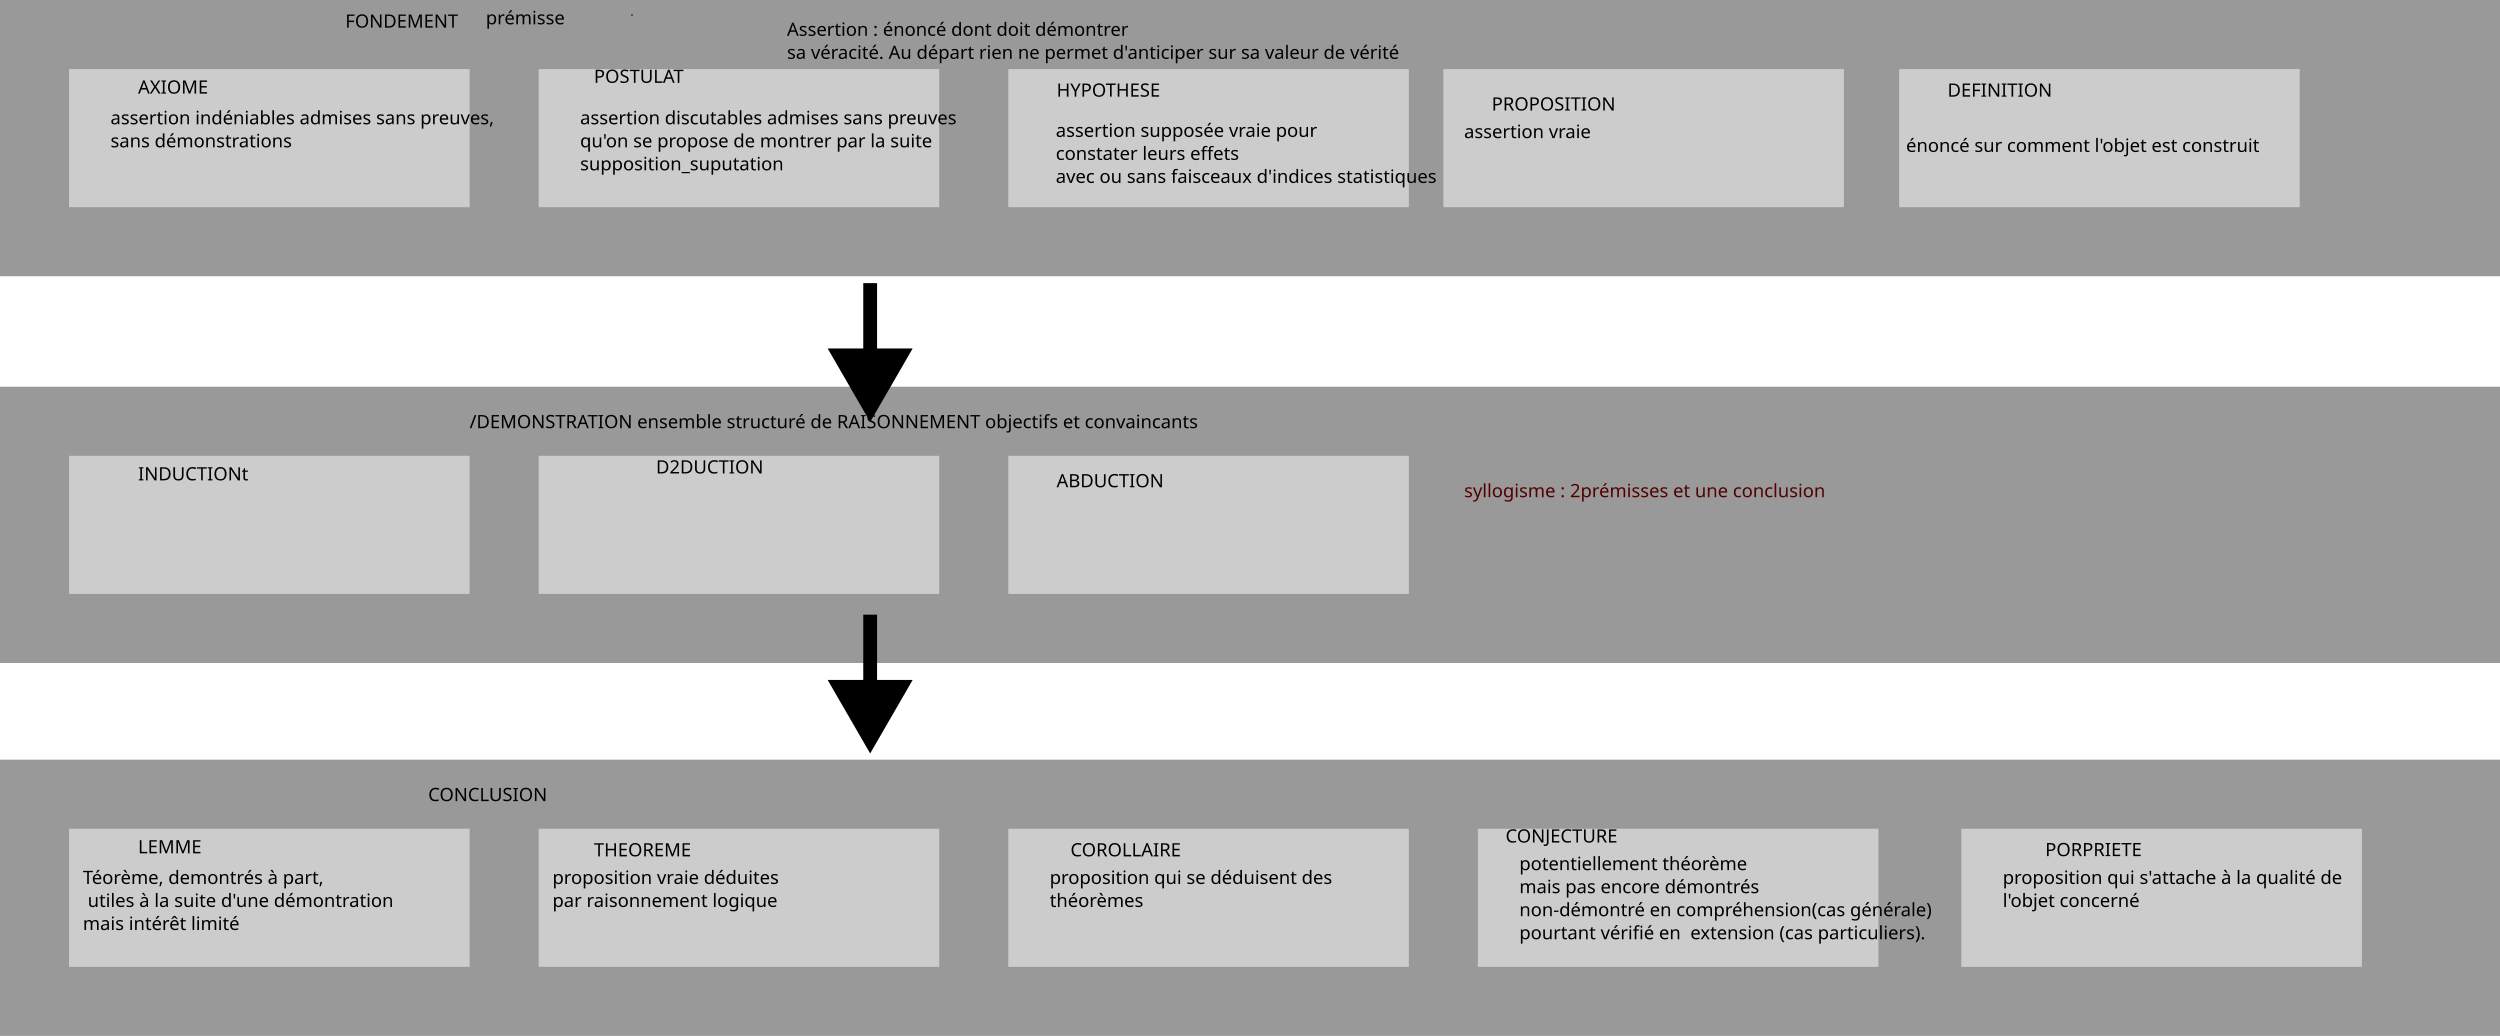
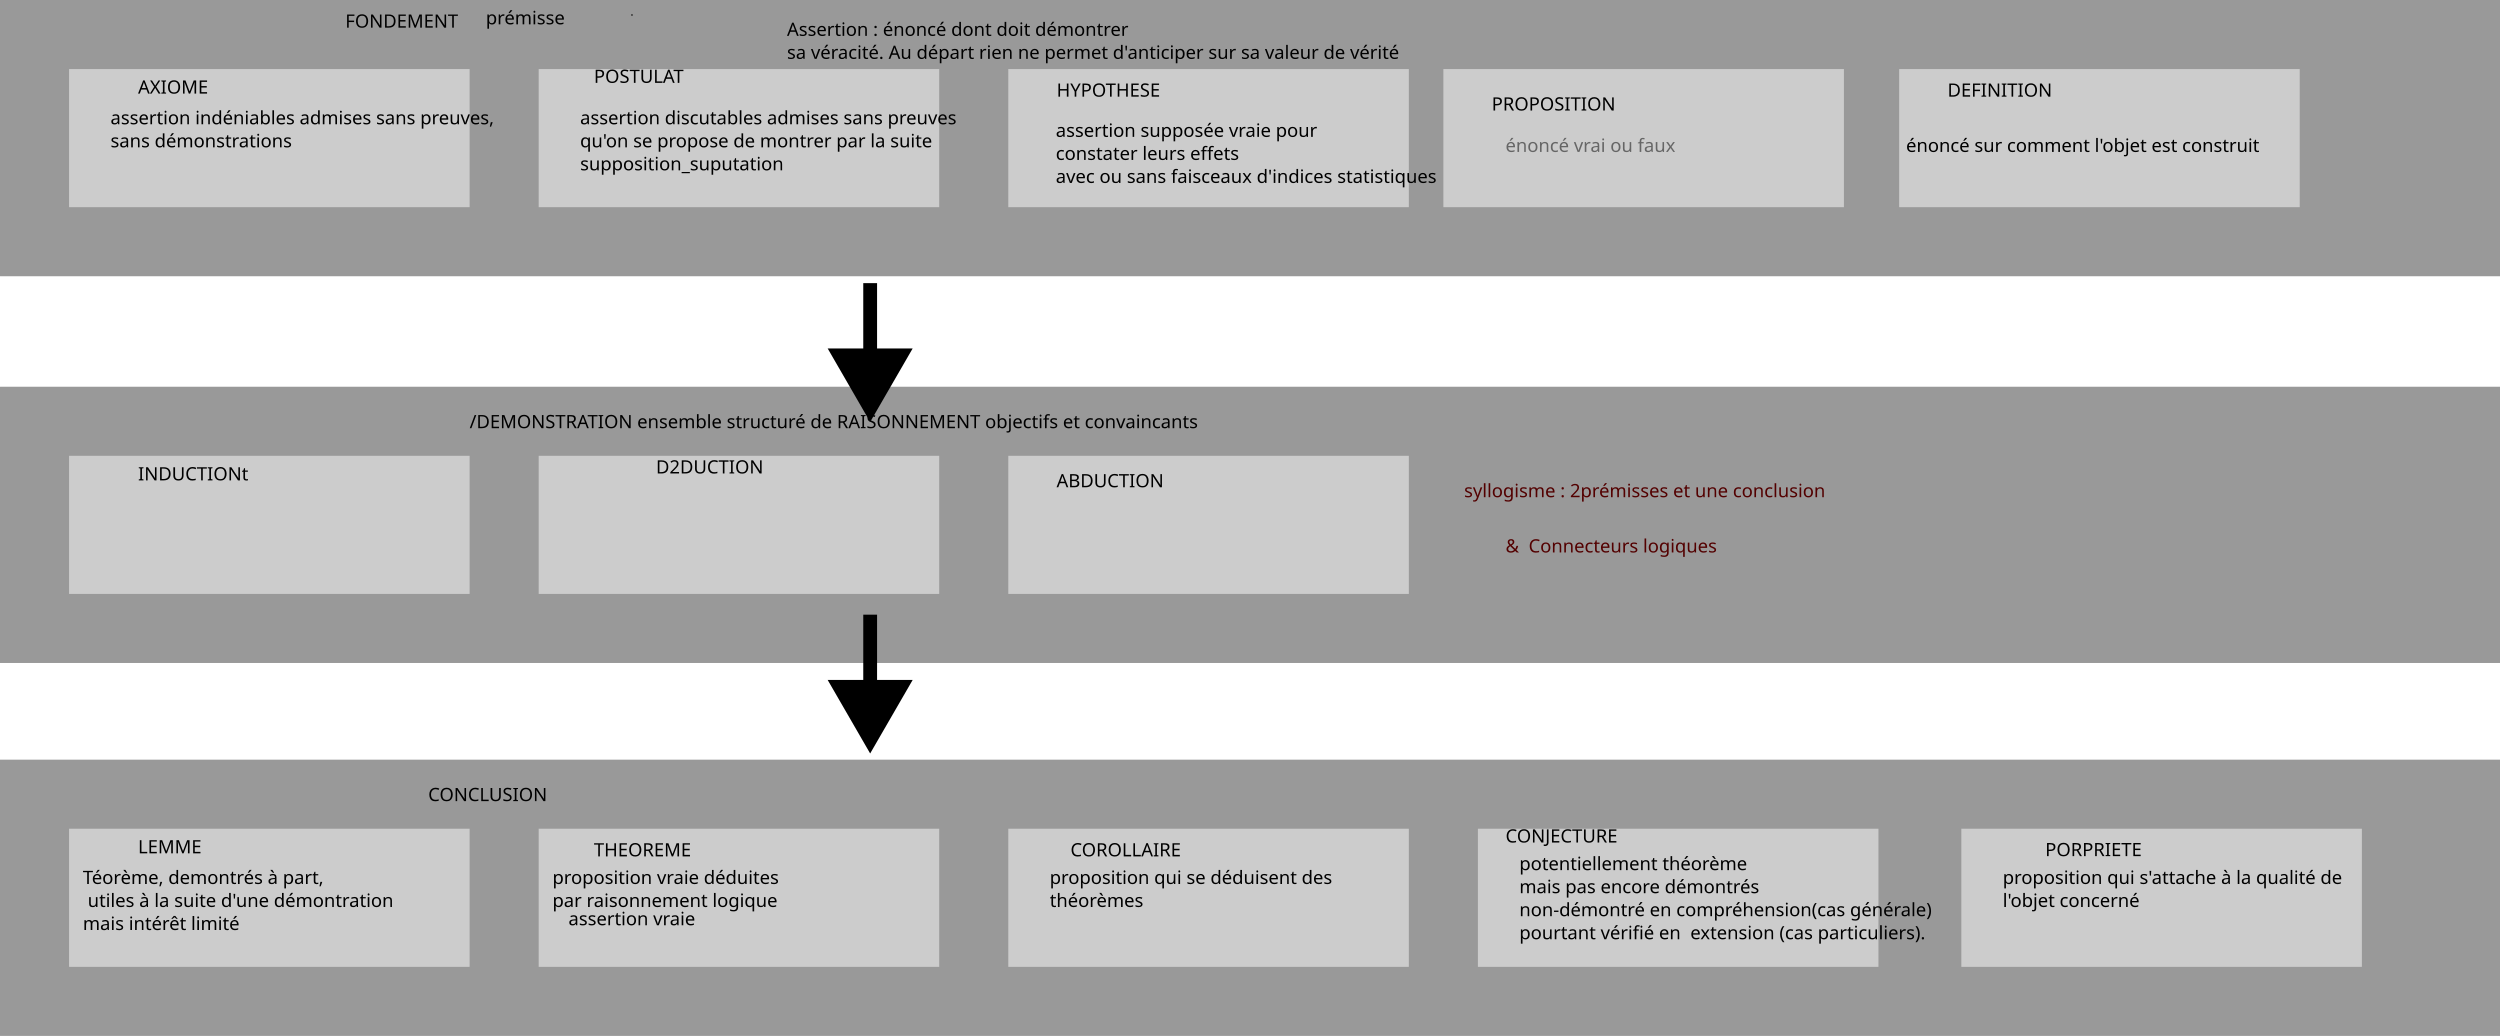
<svg xmlns="http://www.w3.org/2000/svg" width="478.896mm" height="198.438mm" viewBox="0 0 478.896 198.438" version="1.1" id="svg5" xml:space="preserve">
  <defs id="defs2">
    <marker style="overflow:visible" id="TriangleStart" refX="0" refY="0" orient="auto-start-reverse" markerWidth="5.324" markerHeight="6.155" viewBox="0 0 5.324 6.155" preserveAspectRatio="xMidYMid">
      <path transform="scale(0.5)" style="fill:context-stroke;fill-rule:evenodd;stroke:context-stroke;stroke-width:1pt" d="M 5.77,0 -2.88,5 V -5 Z" id="path135" />
    </marker>
    <rect x="-60" y="890" width="190" height="80" id="rect1215" />
    <marker style="overflow:visible" id="TriangleStart-8" refX="0" refY="0" orient="auto-start-reverse" markerWidth="5.324" markerHeight="6.155" viewBox="0 0 5.324 6.155" preserveAspectRatio="xMidYMid">
      <path transform="scale(0.5)" style="fill:context-stroke;fill-rule:evenodd;stroke:context-stroke;stroke-width:1pt" d="M 5.77,0 -2.88,5 V -5 Z" id="path135-1" />
    </marker>
  </defs>
  <g id="layer1" transform="translate(-7.9375,-76.72916)">
    <rect style="fill:#999999;stroke-width:1.407;stroke-linecap:square;stroke-linejoin:round;stroke-miterlimit:1.3" id="rect237" width="478.896" height="52.917" x="7.938" y="76.729" />
    <rect style="fill:#cccccc;stroke-width:0.224;stroke-linecap:square;stroke-linejoin:round;stroke-miterlimit:1.3" id="rect343" width="76.729" height="26.458" x="21.167" y="89.958" />
    <rect style="fill:#cccccc;stroke-width:0.224;stroke-linecap:square;stroke-linejoin:round;stroke-miterlimit:1.3" id="rect343-4" width="76.729" height="26.458" x="111.125" y="89.958" />
    <rect style="fill:#cccccc;stroke-width:0.224;stroke-linecap:square;stroke-linejoin:round;stroke-miterlimit:1.3" id="rect343-4-4" width="76.729" height="26.458" x="201.083" y="89.958" />
    <rect style="fill:#cccccc;stroke-width:0.224;stroke-linecap:square;stroke-linejoin:round;stroke-miterlimit:1.3" id="rect343-4-4-8" width="76.729" height="26.458" x="284.427" y="89.958" />
    <rect style="fill:#cccccc;stroke-width:0.224;stroke-linecap:square;stroke-linejoin:round;stroke-miterlimit:1.3" id="rect343-4-4-8-6" width="76.729" height="26.458" x="371.74" y="89.958" />
    <text xml:space="preserve" style="font-style:normal;font-variant:normal;font-weight:normal;font-stretch:normal;font-size:3.528px;font-family:Calibri;-inkscape-font-specification:'Calibri, Normal';font-variant-ligatures:normal;font-variant-caps:normal;font-variant-numeric:normal;font-variant-east-asian:normal;fill:#000000;stroke-width:0.265;stroke-linecap:square;stroke-linejoin:round;stroke-miterlimit:1.3" x="34.379" y="94.666" id="text503">
      <tspan id="tspan501" style="font-style:normal;font-variant:normal;font-weight:normal;font-stretch:normal;font-size:3.528px;font-family:Calibri;-inkscape-font-specification:'Calibri, Normal';font-variant-ligatures:normal;font-variant-caps:normal;font-variant-numeric:normal;font-variant-east-asian:normal;fill:#000000;stroke-width:0.265" x="34.379" y="94.666">AXIOME</tspan>
    </text>
    <rect style="fill:#999999;stroke-width:1.407;stroke-linecap:square;stroke-linejoin:round;stroke-miterlimit:1.3" id="rect237-9" width="478.896" height="52.917" x="7.938" y="150.812" />
    <rect style="fill:#cccccc;stroke-width:0.224;stroke-linecap:square;stroke-linejoin:round;stroke-miterlimit:1.3" id="rect343-8" width="76.729" height="26.458" x="21.167" y="164.042" />
    <rect style="fill:#cccccc;stroke-width:0.224;stroke-linecap:square;stroke-linejoin:round;stroke-miterlimit:1.3" id="rect343-4-7" width="76.729" height="26.458" x="111.125" y="164.042" />
    <text xml:space="preserve" style="font-style:normal;font-variant:normal;font-weight:normal;font-stretch:normal;font-size:3.528px;font-family:Calibri;-inkscape-font-specification:'Calibri, Normal';font-variant-ligatures:normal;font-variant-caps:normal;font-variant-numeric:normal;font-variant-east-asian:normal;fill:#000000;stroke-width:0.265;stroke-linecap:square;stroke-linejoin:round;stroke-miterlimit:1.3" x="133.597" y="167.426" id="text503-9-1">
      <tspan id="tspan501-9-7" style="font-style:normal;font-variant:normal;font-weight:normal;font-stretch:normal;font-size:3.528px;font-family:Calibri;-inkscape-font-specification:'Calibri, Normal';font-variant-ligatures:normal;font-variant-caps:normal;font-variant-numeric:normal;font-variant-east-asian:normal;fill:#000000;stroke-width:0.265" x="133.597" y="167.426" dy="0 0 0.079">D2DUCTION</tspan>
    </text>
    <rect style="fill:#cccccc;stroke-width:0.224;stroke-linecap:square;stroke-linejoin:round;stroke-miterlimit:1.3" id="rect343-4-4-3" width="76.729" height="26.458" x="201.083" y="164.042" />
    <text xml:space="preserve" style="font-style:normal;font-variant:normal;font-weight:normal;font-stretch:normal;font-size:3.528px;font-family:Calibri;-inkscape-font-specification:'Calibri, Normal';font-variant-ligatures:normal;font-variant-caps:normal;font-variant-numeric:normal;font-variant-east-asian:normal;fill:#000000;stroke-width:0.265;stroke-linecap:square;stroke-linejoin:round;stroke-miterlimit:1.3" x="210.327" y="170.072" id="text503-9-1-4">
      <tspan id="tspan501-9-7-3" style="font-style:normal;font-variant:normal;font-weight:normal;font-stretch:normal;font-size:3.528px;font-family:Calibri;-inkscape-font-specification:'Calibri, Normal';font-variant-ligatures:normal;font-variant-caps:normal;font-variant-numeric:normal;font-variant-east-asian:normal;fill:#000000;stroke-width:0.265" x="210.327" y="170.072" dy="0 0 0.079">ABDUCTION</tspan>
    </text>
    <text xml:space="preserve" style="font-style:normal;font-variant:normal;font-weight:normal;font-stretch:normal;font-size:3.528px;font-family:Calibri;-inkscape-font-specification:'Calibri, Normal';font-variant-ligatures:normal;font-variant-caps:normal;font-variant-numeric:normal;font-variant-east-asian:normal;fill:#000000;stroke-width:0.265;stroke-linecap:square;stroke-linejoin:round;stroke-miterlimit:1.3" x="34.379" y="168.749" id="text503-9">
      <tspan id="tspan501-9" style="font-style:normal;font-variant:normal;font-weight:normal;font-stretch:normal;font-size:3.528px;font-family:Calibri;-inkscape-font-specification:'Calibri, Normal';font-variant-ligatures:normal;font-variant-caps:normal;font-variant-numeric:normal;font-variant-east-asian:normal;fill:#000000;stroke-width:0.265" x="34.379" y="168.749">INDUCTIONt</tspan>
    </text>
    <rect style="fill:#999999;stroke-width:1.407;stroke-linecap:square;stroke-linejoin:round;stroke-miterlimit:1.3" id="rect237-9-7" width="478.896" height="52.917" x="7.938" y="222.25" />
    <rect style="fill:#cccccc;stroke-width:0.224;stroke-linecap:square;stroke-linejoin:round;stroke-miterlimit:1.3" id="rect343-8-2" width="76.729" height="26.458" x="21.167" y="235.479" />
    <rect style="fill:#cccccc;stroke-width:0.224;stroke-linecap:square;stroke-linejoin:round;stroke-miterlimit:1.3" id="rect343-4-7-0" width="76.729" height="26.458" x="111.125" y="235.479" />
    <rect style="fill:#cccccc;stroke-width:0.224;stroke-linecap:square;stroke-linejoin:round;stroke-miterlimit:1.3" id="rect343-4-4-3-8" width="76.729" height="26.458" x="201.083" y="235.479" />
    <rect style="fill:#cccccc;stroke-width:0.224;stroke-linecap:square;stroke-linejoin:round;stroke-miterlimit:1.3" id="rect343-4-4-3-8-9" width="76.729" height="26.458" x="291.042" y="235.479" />
    <rect style="fill:#cccccc;stroke-width:0.224;stroke-linecap:square;stroke-linejoin:round;stroke-miterlimit:1.3" id="rect343-4-4-3-8-9-3" width="76.729" height="26.458" x="383.646" y="235.479" />
    <text xml:space="preserve" style="font-style:normal;font-variant:normal;font-weight:normal;font-stretch:normal;font-size:3.528px;font-family:Calibri;-inkscape-font-specification:'Calibri, Normal';font-variant-ligatures:normal;font-variant-caps:normal;font-variant-numeric:normal;font-variant-east-asian:normal;fill:#000000;stroke-width:0.265;stroke-linecap:square;stroke-linejoin:round;stroke-miterlimit:1.3" x="34.379" y="240.187" id="text503-9-9">
      <tspan id="tspan501-9-2" style="font-style:normal;font-variant:normal;font-weight:normal;font-stretch:normal;font-size:3.528px;font-family:Calibri;-inkscape-font-specification:'Calibri, Normal';font-variant-ligatures:normal;font-variant-caps:normal;font-variant-numeric:normal;font-variant-east-asian:normal;fill:#000000;stroke-width:0.265" x="34.379" y="240.187">LEMME</tspan>
    </text>
    <text xml:space="preserve" style="font-style:normal;font-variant:normal;font-weight:normal;font-stretch:normal;font-size:3.528px;font-family:Calibri;-inkscape-font-specification:'Calibri, Normal';font-variant-ligatures:normal;font-variant-caps:normal;font-variant-numeric:normal;font-variant-east-asian:normal;fill:#000000;stroke-width:0.265;stroke-linecap:square;stroke-linejoin:round;stroke-miterlimit:1.3" x="121.708" y="92.604" id="text747">
      <tspan id="tspan745" style="stroke-width:0.265" x="121.708" y="92.604">POSTULAT</tspan>
    </text>
    <text xml:space="preserve" style="font-style:normal;font-variant:normal;font-weight:normal;font-stretch:normal;font-size:3.528px;font-family:Calibri;-inkscape-font-specification:'Calibri, Normal';font-variant-ligatures:normal;font-variant-caps:normal;font-variant-numeric:normal;font-variant-east-asian:normal;fill:#000000;stroke-width:0.265;stroke-linecap:square;stroke-linejoin:round;stroke-miterlimit:1.3" x="210.344" y="95.25" id="text751">
      <tspan id="tspan749" style="stroke-width:0.265" x="210.344" y="95.25">HYPOTHESE</tspan>
    </text>
    <text xml:space="preserve" style="font-style:normal;font-variant:normal;font-weight:normal;font-stretch:normal;font-size:3.528px;font-family:Calibri;-inkscape-font-specification:'Calibri, Normal';font-variant-ligatures:normal;font-variant-caps:normal;font-variant-numeric:normal;font-variant-east-asian:normal;fill:#000000;stroke-width:0.265;stroke-linecap:square;stroke-linejoin:round;stroke-miterlimit:1.3" x="121.708" y="240.771" id="text755">
      <tspan id="tspan753" style="stroke-width:0.265" x="121.708" y="240.771">THEOREME</tspan>
    </text>
    <text xml:space="preserve" style="font-style:normal;font-variant:normal;font-weight:normal;font-stretch:normal;font-size:3.528px;font-family:Calibri;-inkscape-font-specification:'Calibri, Normal';font-variant-ligatures:normal;font-variant-caps:normal;font-variant-numeric:normal;font-variant-east-asian:normal;fill:#000000;stroke-width:0.265;stroke-linecap:square;stroke-linejoin:round;stroke-miterlimit:1.3" x="212.99" y="240.771" id="text759">
      <tspan id="tspan757" style="stroke-width:0.265" x="212.99" y="240.771">COROLLAIRE</tspan>
    </text>
    <text xml:space="preserve" style="font-style:normal;font-variant:normal;font-weight:normal;font-stretch:normal;font-size:3.528px;font-family:Calibri;-inkscape-font-specification:'Calibri, Normal';font-variant-ligatures:normal;font-variant-caps:normal;font-variant-numeric:normal;font-variant-east-asian:normal;fill:#000000;stroke-width:0.265;stroke-linecap:square;stroke-linejoin:round;stroke-miterlimit:1.3" x="296.333" y="238.125" id="text763">
      <tspan id="tspan761" style="stroke-width:0.265" x="296.333" y="238.125">CONJECTURE</tspan>
    </text>
    <text xml:space="preserve" style="font-style:normal;font-variant:normal;font-weight:normal;font-stretch:normal;font-size:3.528px;font-family:Calibri;-inkscape-font-specification:'Calibri, Normal';font-variant-ligatures:normal;font-variant-caps:normal;font-variant-numeric:normal;font-variant-east-asian:normal;fill:#000000;stroke-width:0.265;stroke-linecap:square;stroke-linejoin:round;stroke-miterlimit:1.3" x="399.717" y="240.738" id="text767">
      <tspan id="tspan765" style="stroke-width:0.265" x="399.717" y="240.738">PORPRIETE</tspan>
    </text>
    <text xml:space="preserve" style="font-style:normal;font-variant:normal;font-weight:normal;font-stretch:normal;font-size:3.528px;font-family:Calibri;-inkscape-font-specification:'Calibri, Normal';font-variant-ligatures:normal;font-variant-caps:normal;font-variant-numeric:normal;font-variant-east-asian:normal;fill:#000000;stroke-width:0.265;stroke-linecap:square;stroke-linejoin:round;stroke-miterlimit:1.3" x="74.083" y="82.021" id="text771">
      <tspan id="tspan769" style="stroke-width:0.265" x="74.083" y="82.021">FONDEMENT</tspan>
    </text>
    <text xml:space="preserve" style="font-style:normal;font-variant:normal;font-weight:normal;font-stretch:normal;font-size:3.528px;font-family:Calibri;-inkscape-font-specification:'Calibri, Normal';font-variant-ligatures:normal;font-variant-caps:normal;font-variant-numeric:normal;font-variant-east-asian:normal;fill:#000000;stroke-width:0.265;stroke-linecap:square;stroke-linejoin:round;stroke-miterlimit:1.3" x="97.896" y="158.75" id="text775">
      <tspan id="tspan773" style="stroke-width:0.265" x="97.896" y="158.75">/DEMONSTRATION ensemble structuré de RAISONNEMENT objectifs et convaincants</tspan>
    </text>
    <text xml:space="preserve" style="font-style:normal;font-variant:normal;font-weight:normal;font-stretch:normal;font-size:3.528px;font-family:Calibri;-inkscape-font-specification:'Calibri, Normal';font-variant-ligatures:normal;font-variant-caps:normal;font-variant-numeric:normal;font-variant-east-asian:normal;fill:#000000;stroke-width:0.265;stroke-linecap:square;stroke-linejoin:round;stroke-miterlimit:1.3" x="89.958" y="230.188" id="text779">
      <tspan id="tspan777" style="stroke-width:0.265" x="89.958" y="230.188">CONCLUSION</tspan>
    </text>
    <text xml:space="preserve" style="font-style:normal;font-variant:normal;font-weight:normal;font-stretch:normal;font-size:3.528px;font-family:Calibri;-inkscape-font-specification:'Calibri, Normal';font-variant-ligatures:normal;font-variant-caps:normal;font-variant-numeric:normal;font-variant-east-asian:normal;fill:#000000;stroke-width:0.265;stroke-linecap:square;stroke-linejoin:round;stroke-miterlimit:1.3" x="29.104" y="100.542" id="text783">
      <tspan id="tspan781" style="stroke-width:0.265" x="29.104" y="100.542">assertion indéniables admises sans preuves,</tspan>
      <tspan style="stroke-width:0.265" x="29.104" y="104.951" id="tspan785">sans démonstrations</tspan>
    </text>
    <text xml:space="preserve" style="font-style:normal;font-variant:normal;font-weight:normal;font-stretch:normal;font-size:3.528px;font-family:Calibri;-inkscape-font-specification:'Calibri, Normal';font-variant-ligatures:normal;font-variant-caps:normal;font-variant-numeric:normal;font-variant-east-asian:normal;fill:#000000;stroke-width:0.265;stroke-linecap:square;stroke-linejoin:round;stroke-miterlimit:1.3" x="119.062" y="100.542" id="text789">
      <tspan id="tspan787" style="stroke-width:0.265" x="119.062" y="100.542">assertion discutables admises sans preuves</tspan>
      <tspan style="stroke-width:0.265" x="119.062" y="104.951" id="tspan797">qu'on se propose de montrer par la suite</tspan>
      <tspan style="stroke-width:0.265" x="119.062" y="109.361" id="tspan850">supposition_suputation</tspan>
    </text>
    <text xml:space="preserve" style="font-style:normal;font-variant:normal;font-weight:normal;font-stretch:normal;font-size:3.528px;font-family:Calibri;-inkscape-font-specification:'Calibri, Normal';font-variant-ligatures:normal;font-variant-caps:normal;font-variant-numeric:normal;font-variant-east-asian:normal;fill:#000000;stroke-width:0.265;stroke-linecap:square;stroke-linejoin:round;stroke-miterlimit:1.3" x="210.184" y="102.957" id="text793">
      <tspan id="tspan791" style="stroke-width:0.265" x="210.184" y="102.957">assertion supposée vraie pour </tspan>
      <tspan style="stroke-width:0.265" x="210.184" y="107.366" id="tspan795">constater leurs effets</tspan>
      <tspan style="stroke-width:0.265" x="210.184" y="111.776" id="tspan1862">avec ou sans faisceaux d'indices statistiques</tspan>
    </text>
    <text xml:space="preserve" style="font-style:normal;font-variant:normal;font-weight:normal;font-stretch:normal;font-size:3.528px;font-family:Calibri;-inkscape-font-specification:'Calibri, Normal';font-variant-ligatures:normal;font-variant-caps:normal;font-variant-numeric:normal;font-variant-east-asian:normal;fill:#000000;stroke-width:0.265;stroke-linecap:square;stroke-linejoin:round;stroke-miterlimit:1.3" x="293.688" y="97.896" id="text876">
      <tspan id="tspan874" style="stroke-width:0.265" x="293.688" y="97.896">PROPOSITION</tspan>
    </text>
-     <text xml:space="preserve" style="font-style:normal;font-variant:normal;font-weight:normal;font-stretch:normal;font-size:3.528px;font-family:Calibri;-inkscape-font-specification:'Calibri, Normal';font-variant-ligatures:normal;font-variant-caps:normal;font-variant-numeric:normal;font-variant-east-asian:normal;fill:#000000;stroke-width:0.265;stroke-linecap:square;stroke-linejoin:round;stroke-miterlimit:1.3" x="288.396" y="103.188" id="text880">
-       <tspan id="tspan878" style="stroke-width:0.265" x="288.396" y="103.188">assertion vraie</tspan>
+     <text xml:space="preserve" style="font-style:normal;font-variant:normal;font-weight:normal;font-stretch:normal;font-size:3.528px;font-family:Calibri;-inkscape-font-specification:'Calibri, Normal';font-variant-ligatures:normal;font-variant-caps:normal;font-variant-numeric:normal;font-variant-east-asian:normal;fill:#000000;stroke-width:0.265;stroke-linecap:square;stroke-linejoin:round;stroke-miterlimit:1.3" x="116.835" y="253.967" id="text880">
+       <tspan id="tspan878" style="stroke-width:0.265" x="116.835" y="253.967">assertion vraie</tspan>
    </text>
    <circle id="path1201" style="fill:#000000;stroke:#000000;stroke-width:0.265" cx="128.994" cy="79.599" r="0.042" />
    <text xml:space="preserve" style="font-style:normal;font-variant:normal;font-weight:normal;font-stretch:normal;font-size:3.528px;font-family:Calibri;-inkscape-font-specification:'Calibri, Normal';font-variant-ligatures:normal;font-variant-caps:normal;font-variant-numeric:normal;font-variant-east-asian:normal;fill:#000000;stroke-width:0.265;stroke-linecap:square;stroke-linejoin:round;stroke-miterlimit:1.3" x="101.005" y="81.394" id="text1205">
      <tspan id="tspan1203" style="stroke-width:0.265" x="101.005" y="81.394">prémisse</tspan>
    </text>
    <text xml:space="preserve" style="font-style:normal;font-variant:normal;font-weight:normal;font-stretch:normal;font-size:3.528px;font-family:Calibri;-inkscape-font-specification:'Calibri, Normal';font-variant-ligatures:normal;font-variant-caps:normal;font-variant-numeric:normal;font-variant-east-asian:normal;fill:#000000;stroke-width:0.265;stroke-linecap:square;stroke-linejoin:round;stroke-miterlimit:1.3" x="158.69" y="83.599" id="text1209">
      <tspan id="tspan1207" style="stroke-width:0.265" x="158.69" y="83.599">Assertion : énoncé dont doit démontrer </tspan>
      <tspan style="stroke-width:0.265" x="158.69" y="88.008" id="tspan1211">sa véracité. Au départ rien ne permet d'anticiper sur sa valeur de vérité</tspan>
    </text>
    <text xml:space="preserve" transform="scale(0.2645833)" id="text1213" style="font-style:normal;font-variant:normal;font-weight:normal;font-stretch:normal;font-size:13.333px;font-family:Calibri;-inkscape-font-specification:'Calibri, Normal';font-variant-ligatures:normal;font-variant-caps:normal;font-variant-numeric:normal;font-variant-east-asian:normal;white-space:pre;shape-inside:url(#rect1215);display:inline;fill:#000000;stroke-linecap:square;stroke-linejoin:round;stroke-miterlimit:1.3" />
    <text xml:space="preserve" style="font-style:normal;font-variant:normal;font-weight:normal;font-stretch:normal;font-size:3.528px;font-family:Calibri;-inkscape-font-specification:'Calibri, Normal';font-variant-ligatures:normal;font-variant-caps:normal;font-variant-numeric:normal;font-variant-east-asian:normal;fill:#000000;stroke-width:0.265;stroke-linecap:square;stroke-linejoin:round;stroke-miterlimit:1.3" x="23.812" y="246.062" id="text1430">
      <tspan id="tspan1428" style="stroke-width:0.265" x="23.812" y="246.062">Téorème, demontrés à part,</tspan>
      <tspan style="stroke-width:0.265" x="23.812" y="250.472" id="tspan1432"> utiles à la suite d'une démontration</tspan>
      <tspan style="stroke-width:0.265" x="23.812" y="254.882" id="tspan2130">mais intérêt limité</tspan>
    </text>
    <text xml:space="preserve" style="font-style:normal;font-variant:normal;font-weight:normal;font-stretch:normal;font-size:3.528px;font-family:Calibri;-inkscape-font-specification:'Calibri, Normal';font-variant-ligatures:normal;font-variant-caps:normal;font-variant-numeric:normal;font-variant-east-asian:normal;fill:#000000;stroke-width:0.265;stroke-linecap:square;stroke-linejoin:round;stroke-miterlimit:1.3" x="113.771" y="246.062" id="text1436">
      <tspan id="tspan1434" style="stroke-width:0.265" x="113.771" y="246.062">proposition vraie déduites </tspan>
      <tspan style="stroke-width:0.265" x="113.771" y="250.472" id="tspan1438">par raisonnement logique </tspan>
    </text>
    <text xml:space="preserve" style="font-style:normal;font-variant:normal;font-weight:normal;font-stretch:normal;font-size:3.528px;font-family:Calibri;-inkscape-font-specification:'Calibri, Normal';font-variant-ligatures:normal;font-variant-caps:normal;font-variant-numeric:normal;font-variant-east-asian:normal;fill:#000000;stroke-width:0.265;stroke-linecap:square;stroke-linejoin:round;stroke-miterlimit:1.3" x="209.021" y="246.062" id="text1518">
      <tspan id="tspan1516" style="stroke-width:0.265" x="209.021" y="246.062">proposition qui se déduisent des </tspan>
      <tspan style="stroke-width:0.265" x="209.021" y="250.472" id="tspan1520">théorèmes</tspan>
    </text>
    <text xml:space="preserve" style="font-style:normal;font-variant:normal;font-weight:normal;font-stretch:normal;font-size:3.528px;font-family:Calibri;-inkscape-font-specification:'Calibri, Normal';font-variant-ligatures:normal;font-variant-caps:normal;font-variant-numeric:normal;font-variant-east-asian:normal;fill:#000000;stroke-width:0.265;stroke-linecap:square;stroke-linejoin:round;stroke-miterlimit:1.3" x="391.583" y="246.062" id="text1603">
      <tspan id="tspan1601" style="stroke-width:0.265" x="391.583" y="246.062">proposition qui s'attache à la qualité de </tspan>
      <tspan style="stroke-width:0.265" x="391.583" y="250.472" id="tspan1605">l'objet concerné</tspan>
    </text>
    <text xml:space="preserve" style="font-style:normal;font-variant:normal;font-weight:normal;font-stretch:normal;font-size:3.528px;font-family:Calibri;-inkscape-font-specification:'Calibri, Normal';font-variant-ligatures:normal;font-variant-caps:normal;font-variant-numeric:normal;font-variant-east-asian:normal;fill:#000000;stroke-width:0.265;stroke-linecap:square;stroke-linejoin:round;stroke-miterlimit:1.3" x="298.979" y="243.417" id="text1773">
      <tspan id="tspan1771" style="stroke-width:0.265" x="298.979" y="243.417">potentiellement théorème </tspan>
      <tspan style="stroke-width:0.265" x="298.979" y="247.826" id="tspan1775">mais pas encore démontrés</tspan>
      <tspan style="stroke-width:0.265" x="298.979" y="252.236" id="tspan1950">non-démontré en compréhension(cas générale)</tspan>
      <tspan style="stroke-width:0.265" x="298.979" y="256.646" id="tspan1952">pourtant vérifié en  extension (cas particuliers).</tspan>
    </text>
    <text xml:space="preserve" style="font-style:normal;font-variant:normal;font-weight:normal;font-stretch:normal;font-size:3.528px;font-family:Calibri;-inkscape-font-specification:'Calibri, Normal';font-variant-ligatures:normal;font-variant-caps:normal;font-variant-numeric:normal;font-variant-east-asian:normal;fill:#000000;stroke-width:0.265;stroke-linecap:square;stroke-linejoin:round;stroke-miterlimit:1.3" x="373.062" y="105.833" id="text2134">
      <tspan id="tspan2132" style="stroke-width:0.265" x="373.062" y="105.833">énoncé sur comment l'objet est construit</tspan>
    </text>
    <text xml:space="preserve" style="font-style:normal;font-variant:normal;font-weight:normal;font-stretch:normal;font-size:3.528px;font-family:Calibri;-inkscape-font-specification:'Calibri, Normal';font-variant-ligatures:normal;font-variant-caps:normal;font-variant-numeric:normal;font-variant-east-asian:normal;fill:#000000;stroke-width:0.265;stroke-linecap:square;stroke-linejoin:round;stroke-miterlimit:1.3" x="381" y="95.25" id="text2160">
      <tspan id="tspan2158" style="stroke-width:0.265" x="381" y="95.25">DEFINITION</tspan>
    </text>
    <path style="fill:#530000;stroke-width:2.646;stroke-linecap:square;stroke-linejoin:round;stroke-miterlimit:1.3;fill-opacity:1;stroke-dasharray:none;stroke:#000000;stroke-opacity:1;marker-end:url(#TriangleStart)" d="m 174.625,132.292 v 15.875" id="path2404" />
    <path style="fill:#530000;fill-opacity:1;stroke:#000000;stroke-width:2.646;stroke-linecap:square;stroke-linejoin:round;stroke-miterlimit:1.3;stroke-dasharray:none;stroke-opacity:1;marker-end:url(#TriangleStart-8)" d="m 174.625,195.792 v 15.875" id="path2404-6" />
    <text xml:space="preserve" style="font-size:3.528px;font-family:Calibri;-inkscape-font-specification:'Calibri, Normal';fill:#530000;stroke:none;stroke-width:2.646;stroke-linecap:square;stroke-linejoin:round;stroke-miterlimit:1.3;stroke-dasharray:none" x="203.729" y="169.333" id="text3277">
      <tspan id="tspan3275" style="stroke-width:2.646;stroke:none;stroke-dasharray:none" x="203.729" y="169.333" />
    </text>
    <text xml:space="preserve" style="font-size:3.528px;font-family:Calibri;-inkscape-font-specification:'Calibri, Normal';fill:#530000;stroke:none;stroke-width:2.646;stroke-linecap:square;stroke-linejoin:round;stroke-miterlimit:1.3;stroke-dasharray:none" x="288.396" y="171.979" id="text8738">
      <tspan id="tspan8736" style="stroke-width:2.646" x="288.396" y="171.979">syllogisme : 2prémisses et une conclusion</tspan>
    </text>
+     <text xml:space="preserve" style="font-size:3.528px;font-family:Calibri;-inkscape-font-specification:'Calibri, Normal';fill:#530000;stroke-width:2.646;stroke-linecap:square;stroke-linejoin:round;stroke-miterlimit:1.3" x="296.333" y="182.562" id="text965">
+       <tspan id="tspan963" style="stroke-width:2.646" x="296.333" y="182.562">&amp;  Connecteurs logiques</tspan>
+     </text>
+     <text xml:space="preserve" style="font-size:3.528px;font-family:Calibri;-inkscape-font-specification:'Calibri, Normal';opacity:0.5;fill:#000000;stroke-width:2.646;stroke-linecap:square;stroke-linejoin:round;stroke-miterlimit:1.3" x="296.333" y="105.833" id="text320">
+       <tspan id="tspan318" style="fill:#000000;stroke-width:2.646" x="296.333" y="105.833">énoncé vrai ou faux</tspan>
+     </text>
  </g>
</svg>
